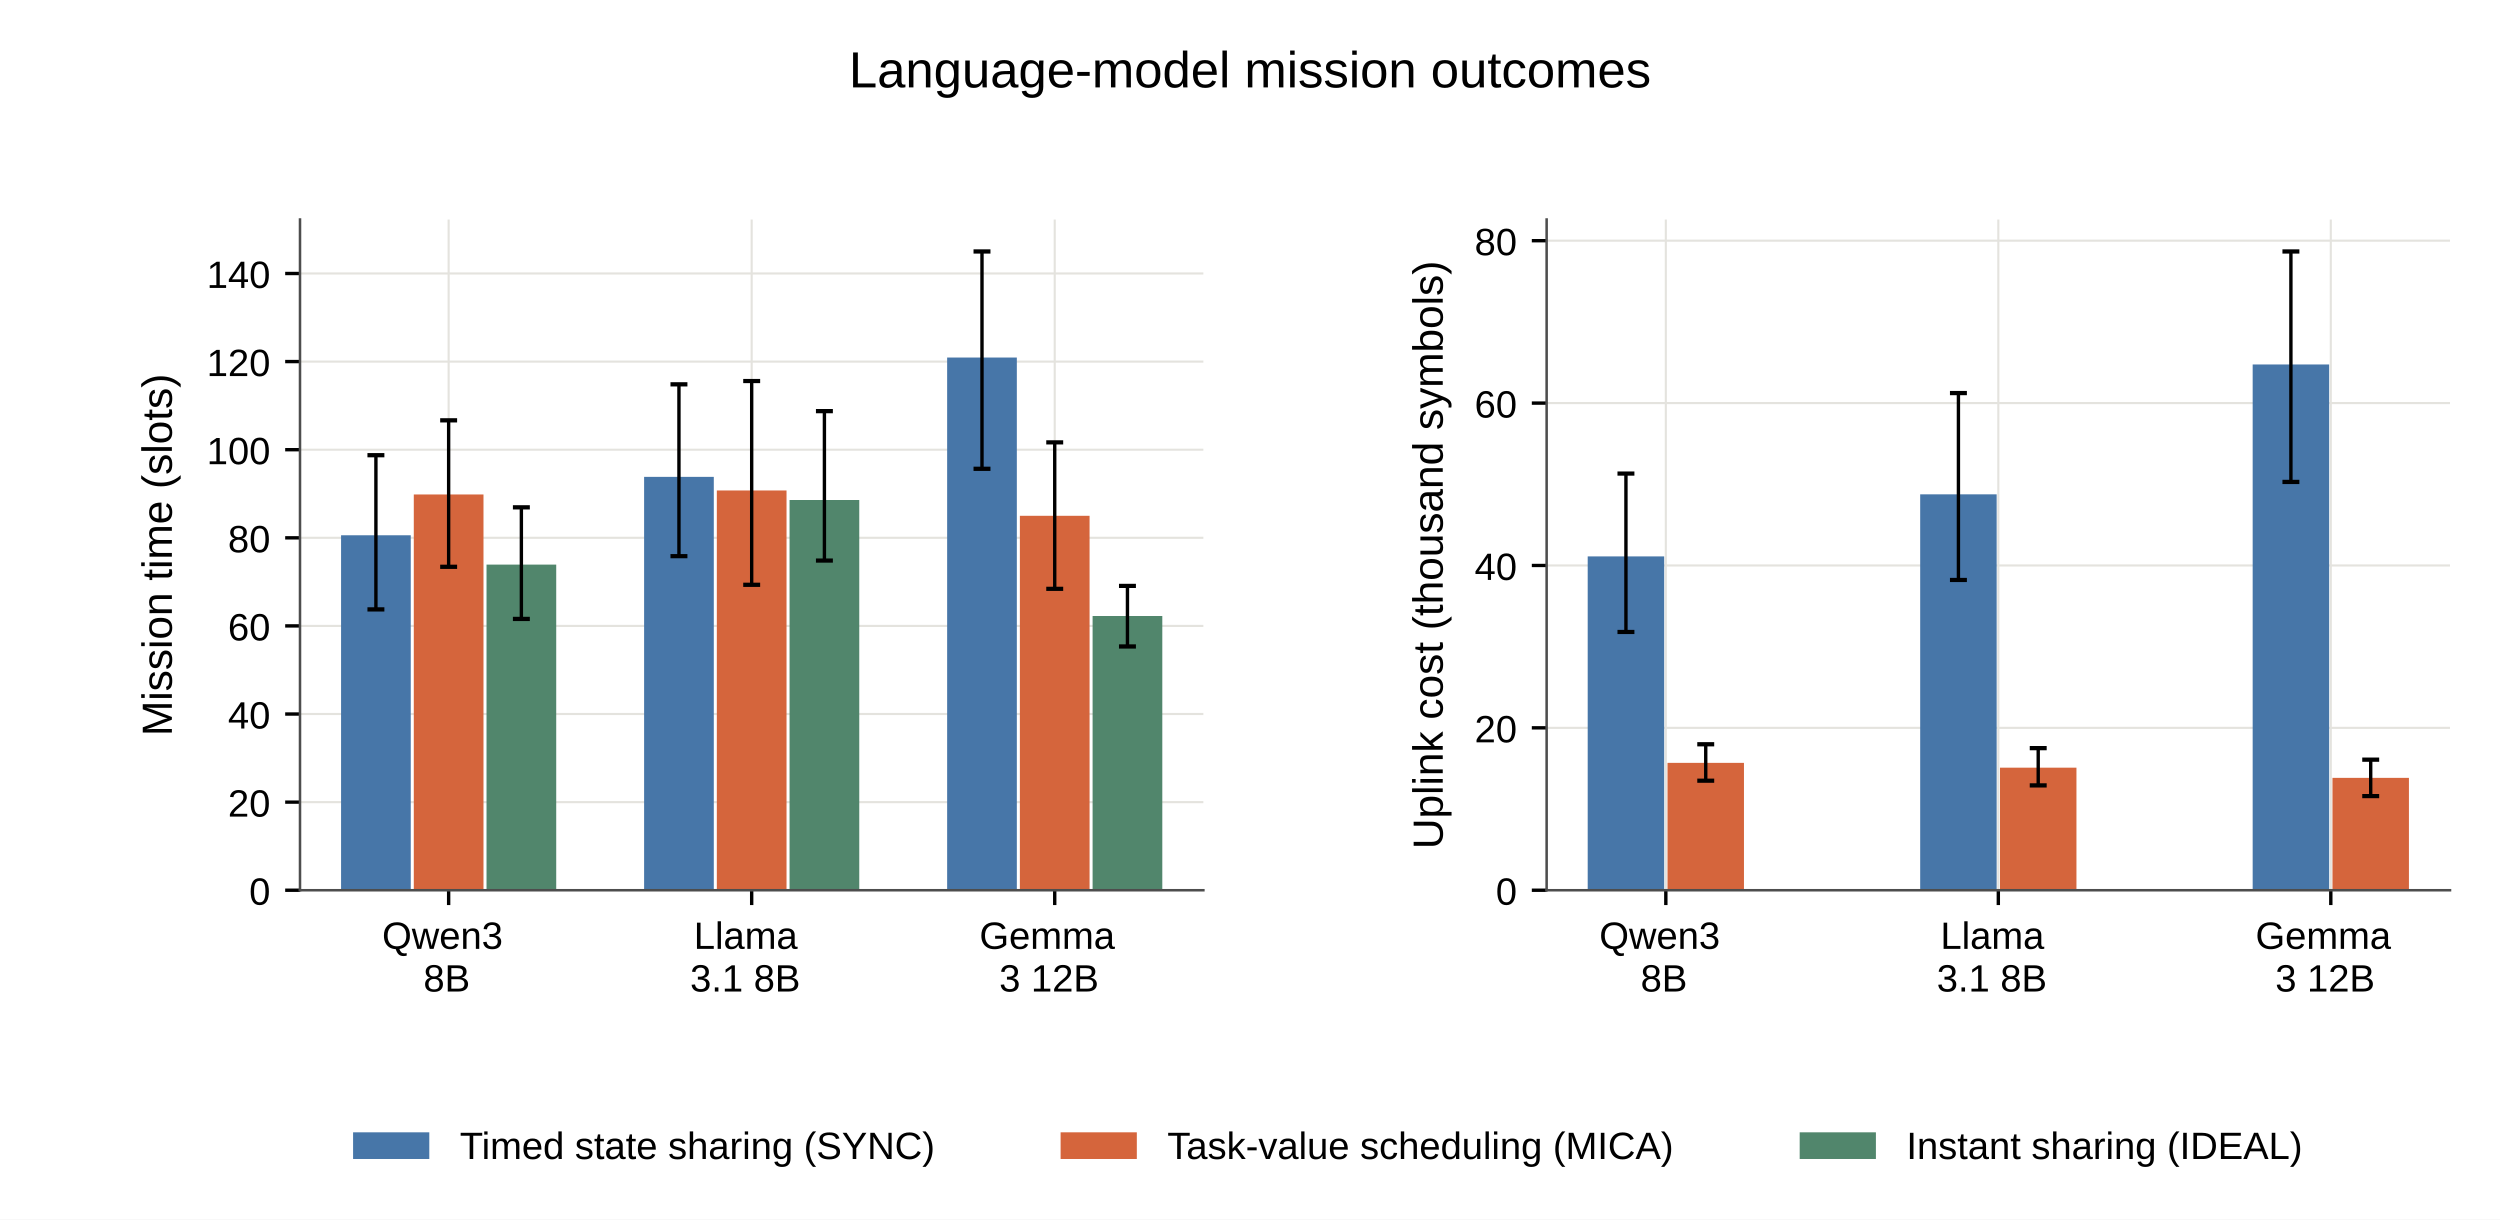
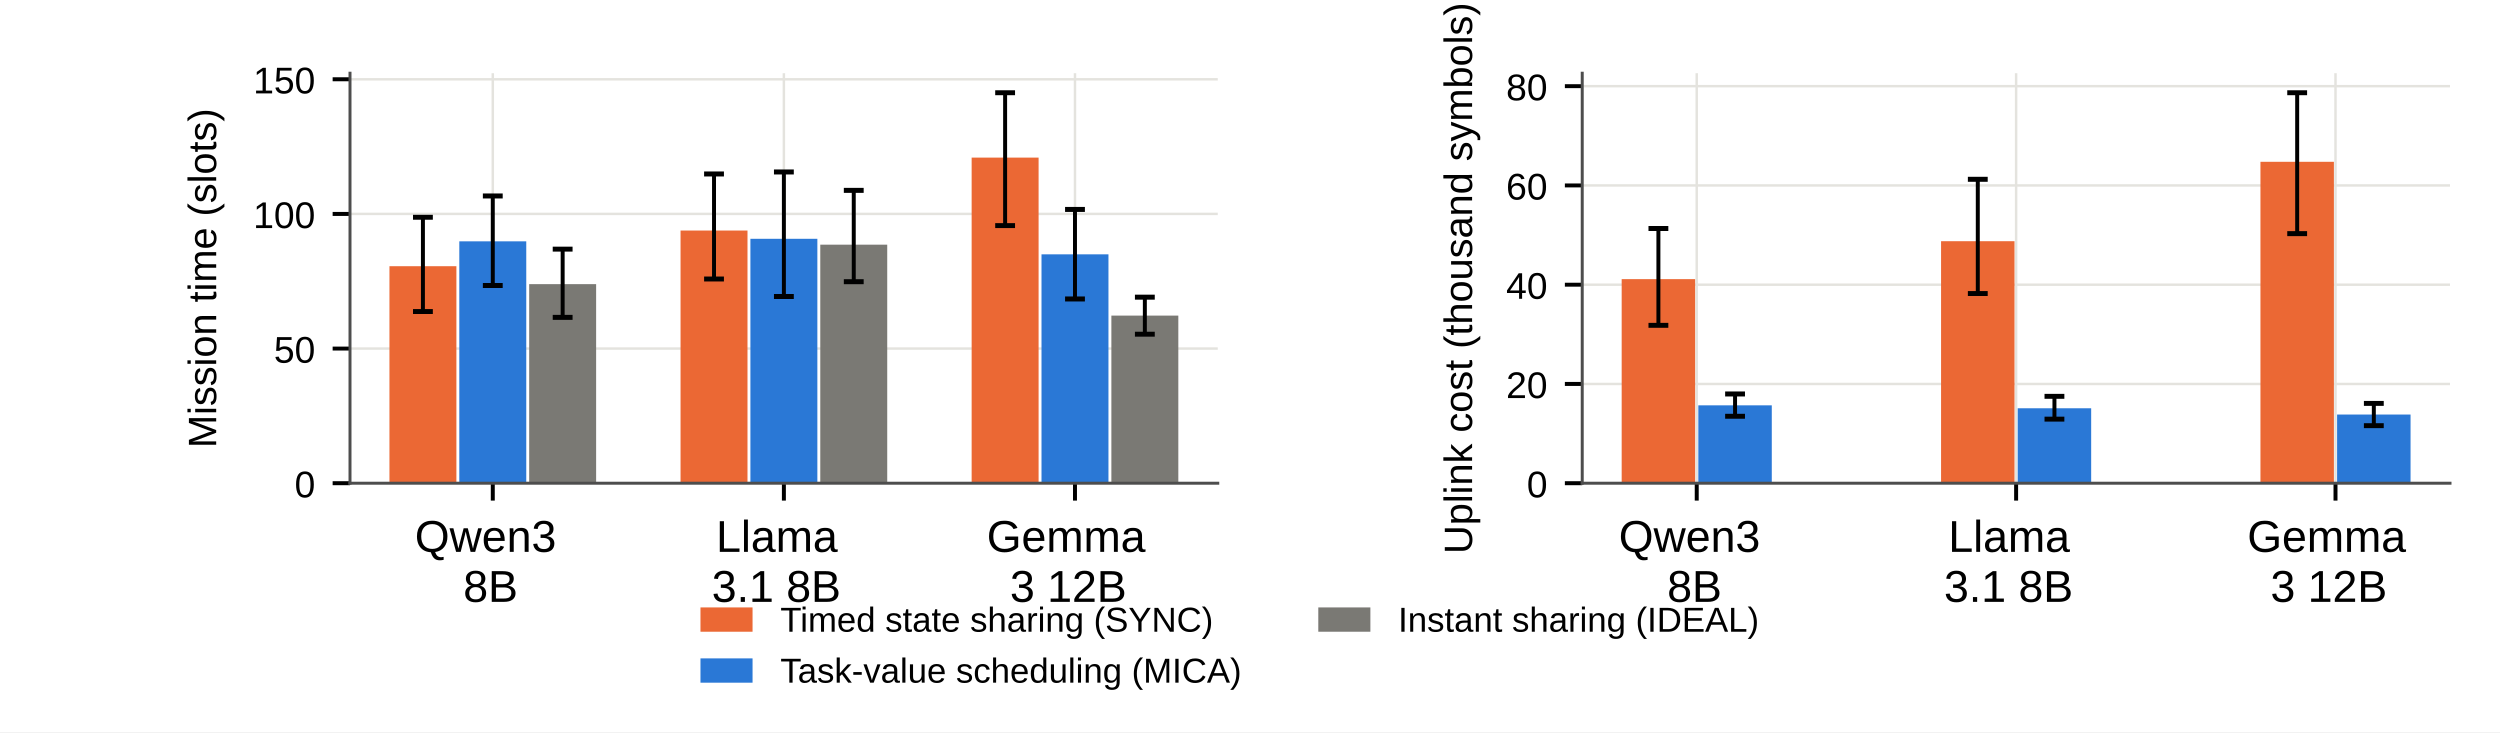
- <svg xmlns="http://www.w3.org/2000/svg" xmlns:xlink="http://www.w3.org/1999/xlink" width="590.4pt" height="288pt" viewBox="0 0 590.4 288" version="1.1">
+ <svg xmlns="http://www.w3.org/2000/svg" xmlns:xlink="http://www.w3.org/1999/xlink" width="504pt" height="147.6pt" viewBox="0 0 504 147.6" version="1.1">
  <defs>
    <style type="text/css">*{stroke-linejoin: round; stroke-linecap: butt}</style>
  </defs>
  <g id="figure_1">
    <g id="patch_1">
-       <path d="M 0 288  L 590.4 288  L 590.4 0  L 0 0  z " style="fill: #ffffff" />
+       <path d="M 0 147.6  L 504 147.6  L 504 0  L 0 0  z " style="fill: #ffffff" />
    </g>
    <g id="axes_1">
      <g id="patch_2">
-         <path d="M 70.848 210.24  L 284.186 210.24  L 284.186 51.84  L 70.848 51.84  z " style="fill: #ffffff" />
+         <path d="M 70.56 97.416  L 245.502 97.416  L 245.502 14.76  L 70.56 14.76  z " style="fill: #ffffff" />
      </g>
      <g id="matplotlib.axis_1">
        <g id="xtick_1">
          <g id="line2d_1">
-             <path d="M 105.951 210.24  L 105.951 51.84  " clip-path="url(#p8cda349af7)" style="fill: none; stroke: #e4e3de; stroke-width: 0.5; stroke-linecap: square" />
+             <path d="M 99.345 97.416  L 99.345 14.76  " clip-path="url(#pd0aaa2aae9)" style="fill: none; stroke: #e4e3de; stroke-width: 0.5; stroke-linecap: square" />
          </g>
          <g id="line2d_2">
            <defs>
-               <path id="m25380fe062" d="M 0 0  L 0 3.5  " style="stroke: #000000; stroke-width: 0.8" />
+               <path id="m9d1607367b" d="M 0 0  L 0 3.5  " style="stroke: #000000; stroke-width: 0.8" />
            </defs>
            <g>
-               <use xlink:href="#m25380fe062" x="105.951" y="210.24" style="stroke: #000000; stroke-width: 0.8" />
+               <use xlink:href="#m9d1607367b" x="99.345" y="97.416" style="stroke: #000000; stroke-width: 0.8" />
            </g>
          </g>
          <g id="text_1">
-             <text style="font-size: 9px; font-family: 'Arial', 'DejaVu Sans', 'Liberation Sans', sans-serif" transform="translate(90.24465 224.0786)">Qwen3</text>
-             <text style="font-size: 9px; font-family: 'Arial', 'DejaVu Sans', 'Liberation Sans', sans-serif" transform="translate(100.0005 234.1566)">8B</text>
+             <text style="font-size: 9px; font-family: 'Arial', 'DejaVu Sans', 'Liberation Sans', sans-serif" transform="translate(83.63894 111.2546)">Qwen3</text>
+             <text style="font-size: 9px; font-family: 'Arial', 'DejaVu Sans', 'Liberation Sans', sans-serif" transform="translate(93.3948 121.3326)">8B</text>
          </g>
        </g>
        <g id="xtick_2">
          <g id="line2d_3">
-             <path d="M 177.517 210.24  L 177.517 51.84  " clip-path="url(#p8cda349af7)" style="fill: none; stroke: #e4e3de; stroke-width: 0.5; stroke-linecap: square" />
+             <path d="M 158.031 97.416  L 158.031 14.76  " clip-path="url(#pd0aaa2aae9)" style="fill: none; stroke: #e4e3de; stroke-width: 0.5; stroke-linecap: square" />
          </g>
          <g id="line2d_4">
            <g>
-               <use xlink:href="#m25380fe062" x="177.517" y="210.24" style="stroke: #000000; stroke-width: 0.8" />
+               <use xlink:href="#m9d1607367b" x="158.031" y="97.416" style="stroke: #000000; stroke-width: 0.8" />
            </g>
          </g>
          <g id="text_2">
-             <text style="font-size: 9px; font-family: 'Arial', 'DejaVu Sans', 'Liberation Sans', sans-serif" transform="translate(163.8608 224.0786)">Llama</text>
-             <text style="font-size: 9px; font-family: 'Arial', 'DejaVu Sans', 'Liberation Sans', sans-serif" transform="translate(162.9798 234.1566)">3.1 8B</text>
+             <text style="font-size: 9px; font-family: 'Arial', 'DejaVu Sans', 'Liberation Sans', sans-serif" transform="translate(144.375 111.2546)">Llama</text>
+             <text style="font-size: 9px; font-family: 'Arial', 'DejaVu Sans', 'Liberation Sans', sans-serif" transform="translate(143.494 121.3326)">3.1 8B</text>
          </g>
        </g>
        <g id="xtick_3">
          <g id="line2d_5">
-             <path d="M 249.083 210.24  L 249.083 51.84  " clip-path="url(#p8cda349af7)" style="fill: none; stroke: #e4e3de; stroke-width: 0.5; stroke-linecap: square" />
+             <path d="M 216.717 97.416  L 216.717 14.76  " clip-path="url(#pd0aaa2aae9)" style="fill: none; stroke: #e4e3de; stroke-width: 0.5; stroke-linecap: square" />
          </g>
          <g id="line2d_6">
            <g>
-               <use xlink:href="#m25380fe062" x="249.083" y="210.24" style="stroke: #000000; stroke-width: 0.8" />
+               <use xlink:href="#m9d1607367b" x="216.717" y="97.416" style="stroke: #000000; stroke-width: 0.8" />
            </g>
          </g>
          <g id="text_3">
-             <text style="font-size: 9px; font-family: 'Arial', 'DejaVu Sans', 'Liberation Sans', sans-serif" transform="translate(231.3028 224.0786)">Gemma</text>
-             <text style="font-size: 9px; font-family: 'Arial', 'DejaVu Sans', 'Liberation Sans', sans-serif" transform="translate(235.9758 234.1566)">3 12B</text>
+             <text style="font-size: 9px; font-family: 'Arial', 'DejaVu Sans', 'Liberation Sans', sans-serif" transform="translate(198.9369 111.2546)">Gemma</text>
+             <text style="font-size: 9px; font-family: 'Arial', 'DejaVu Sans', 'Liberation Sans', sans-serif" transform="translate(203.6098 121.3326)">3 12B</text>
          </g>
        </g>
      </g>
      <g id="matplotlib.axis_2">
        <g id="ytick_1">
          <g id="line2d_7">
-             <path d="M 70.848 210.24  L 284.186 210.24  " clip-path="url(#p8cda349af7)" style="fill: none; stroke: #e4e3de; stroke-width: 0.5; stroke-linecap: square" />
+             <path d="M 70.56 97.416  L 245.502 97.416  " clip-path="url(#pd0aaa2aae9)" style="fill: none; stroke: #e4e3de; stroke-width: 0.5; stroke-linecap: square" />
          </g>
          <g id="line2d_8">
            <defs>
-               <path id="md29fe93f84" d="M 0 0  L -3.5 0  " style="stroke: #000000; stroke-width: 0.8" />
+               <path id="m184ad4ed8e" d="M 0 0  L -3.5 0  " style="stroke: #000000; stroke-width: 0.8" />
            </defs>
            <g>
-               <use xlink:href="#md29fe93f84" x="70.848" y="210.24" style="stroke: #000000; stroke-width: 0.8" />
+               <use xlink:href="#m184ad4ed8e" x="70.56" y="97.416" style="stroke: #000000; stroke-width: 0.8" />
            </g>
          </g>
          <g id="text_4">
-             <text style="font-size: 9px; font-family: 'Arial', 'DejaVu Sans', 'Liberation Sans', sans-serif; text-anchor: end" x="63.848" y="213.659" transform="rotate(-0 63.848 213.6593)">0</text>
+             <text style="font-size: 7.5px; font-family: 'Arial', 'DejaVu Sans', 'Liberation Sans', sans-serif; text-anchor: end" x="63.56" y="100.265" transform="rotate(-0 63.56 100.2654)">0</text>
          </g>
        </g>
        <g id="ytick_2">
          <g id="line2d_9">
-             <path d="M 70.848 189.432  L 284.186 189.432  " clip-path="url(#p8cda349af7)" style="fill: none; stroke: #e4e3de; stroke-width: 0.5; stroke-linecap: square" />
+             <path d="M 70.56 70.271  L 245.502 70.271  " clip-path="url(#pd0aaa2aae9)" style="fill: none; stroke: #e4e3de; stroke-width: 0.5; stroke-linecap: square" />
          </g>
          <g id="line2d_10">
            <g>
-               <use xlink:href="#md29fe93f84" x="70.848" y="189.432" style="stroke: #000000; stroke-width: 0.8" />
+               <use xlink:href="#m184ad4ed8e" x="70.56" y="70.271" style="stroke: #000000; stroke-width: 0.8" />
            </g>
          </g>
          <g id="text_5">
-             <text style="font-size: 9px; font-family: 'Arial', 'DejaVu Sans', 'Liberation Sans', sans-serif; text-anchor: end" x="63.848" y="192.851" transform="rotate(-0 63.848 192.8514)">20</text>
+             <text style="font-size: 7.5px; font-family: 'Arial', 'DejaVu Sans', 'Liberation Sans', sans-serif; text-anchor: end" x="63.56" y="73.121" transform="rotate(-0 63.56 73.12059)">50</text>
          </g>
        </g>
        <g id="ytick_3">
          <g id="line2d_11">
-             <path d="M 70.848 168.624  L 284.186 168.624  " clip-path="url(#p8cda349af7)" style="fill: none; stroke: #e4e3de; stroke-width: 0.5; stroke-linecap: square" />
+             <path d="M 70.56 43.126  L 245.502 43.126  " clip-path="url(#pd0aaa2aae9)" style="fill: none; stroke: #e4e3de; stroke-width: 0.5; stroke-linecap: square" />
          </g>
          <g id="line2d_12">
            <g>
-               <use xlink:href="#md29fe93f84" x="70.848" y="168.624" style="stroke: #000000; stroke-width: 0.8" />
+               <use xlink:href="#m184ad4ed8e" x="70.56" y="43.126" style="stroke: #000000; stroke-width: 0.8" />
            </g>
          </g>
          <g id="text_6">
-             <text style="font-size: 9px; font-family: 'Arial', 'DejaVu Sans', 'Liberation Sans', sans-serif; text-anchor: end" x="63.848" y="172.044" transform="rotate(-0 63.848 172.0435)">40</text>
+             <text style="font-size: 7.5px; font-family: 'Arial', 'DejaVu Sans', 'Liberation Sans', sans-serif; text-anchor: end" x="63.56" y="45.976" transform="rotate(-0 63.56 45.97576)">100</text>
          </g>
        </g>
        <g id="ytick_4">
          <g id="line2d_13">
-             <path d="M 70.848 147.816  L 284.186 147.816  " clip-path="url(#p8cda349af7)" style="fill: none; stroke: #e4e3de; stroke-width: 0.5; stroke-linecap: square" />
+             <path d="M 70.56 15.982  L 245.502 15.982  " clip-path="url(#pd0aaa2aae9)" style="fill: none; stroke: #e4e3de; stroke-width: 0.5; stroke-linecap: square" />
          </g>
          <g id="line2d_14">
            <g>
-               <use xlink:href="#md29fe93f84" x="70.848" y="147.816" style="stroke: #000000; stroke-width: 0.8" />
+               <use xlink:href="#m184ad4ed8e" x="70.56" y="15.982" style="stroke: #000000; stroke-width: 0.8" />
            </g>
          </g>
          <g id="text_7">
-             <text style="font-size: 9px; font-family: 'Arial', 'DejaVu Sans', 'Liberation Sans', sans-serif; text-anchor: end" x="63.848" y="151.236" transform="rotate(-0 63.848 151.2357)">60</text>
-           </g>
-         </g>
-         <g id="ytick_5">
-           <g id="line2d_15">
-             <path d="M 70.848 127.008  L 284.186 127.008  " clip-path="url(#p8cda349af7)" style="fill: none; stroke: #e4e3de; stroke-width: 0.5; stroke-linecap: square" />
-           </g>
-           <g id="line2d_16">
-             <g>
-               <use xlink:href="#md29fe93f84" x="70.848" y="127.008" style="stroke: #000000; stroke-width: 0.8" />
-             </g>
-           </g>
-           <g id="text_8">
-             <text style="font-size: 9px; font-family: 'Arial', 'DejaVu Sans', 'Liberation Sans', sans-serif; text-anchor: end" x="63.848" y="130.428" transform="rotate(-0 63.848 130.4278)">80</text>
-           </g>
-         </g>
-         <g id="ytick_6">
-           <g id="line2d_17">
-             <path d="M 70.848 106.201  L 284.186 106.201  " clip-path="url(#p8cda349af7)" style="fill: none; stroke: #e4e3de; stroke-width: 0.5; stroke-linecap: square" />
-           </g>
-           <g id="line2d_18">
-             <g>
-               <use xlink:href="#md29fe93f84" x="70.848" y="106.201" style="stroke: #000000; stroke-width: 0.8" />
-             </g>
-           </g>
-           <g id="text_9">
-             <text style="font-size: 9px; font-family: 'Arial', 'DejaVu Sans', 'Liberation Sans', sans-serif; text-anchor: end" x="63.848" y="109.62" transform="rotate(-0 63.848 109.6199)">100</text>
-           </g>
-         </g>
-         <g id="ytick_7">
-           <g id="line2d_19">
-             <path d="M 70.848 85.393  L 284.186 85.393  " clip-path="url(#p8cda349af7)" style="fill: none; stroke: #e4e3de; stroke-width: 0.5; stroke-linecap: square" />
-           </g>
-           <g id="line2d_20">
-             <g>
-               <use xlink:href="#md29fe93f84" x="70.848" y="85.393" style="stroke: #000000; stroke-width: 0.8" />
-             </g>
-           </g>
-           <g id="text_10">
-             <text style="font-size: 9px; font-family: 'Arial', 'DejaVu Sans', 'Liberation Sans', sans-serif; text-anchor: end" x="63.848" y="88.812" transform="rotate(-0 63.848 88.81201)">120</text>
-           </g>
-         </g>
-         <g id="ytick_8">
-           <g id="line2d_21">
-             <path d="M 70.848 64.585  L 284.186 64.585  " clip-path="url(#p8cda349af7)" style="fill: none; stroke: #e4e3de; stroke-width: 0.5; stroke-linecap: square" />
-           </g>
-           <g id="line2d_22">
-             <g>
-               <use xlink:href="#md29fe93f84" x="70.848" y="64.585" style="stroke: #000000; stroke-width: 0.8" />
-             </g>
-           </g>
-           <g id="text_11">
-             <text style="font-size: 9px; font-family: 'Arial', 'DejaVu Sans', 'Liberation Sans', sans-serif; text-anchor: end" x="63.848" y="68.004" transform="rotate(-0 63.848 68.00412)">140</text>
-           </g>
-         </g>
-         <g id="text_12">
-           <text style="font-size: 10px; font-family: 'Arial', 'DejaVu Sans', 'Liberation Sans', sans-serif; text-anchor: middle" x="40.59" y="131.04" transform="rotate(-90 40.58956 131.04)">Mission time (slots)</text>
+             <text style="font-size: 7.5px; font-family: 'Arial', 'DejaVu Sans', 'Liberation Sans', sans-serif; text-anchor: end" x="63.56" y="18.831" transform="rotate(-0 63.56 18.83093)">150</text>
+           </g>
+         </g>
+         <g id="text_8">
+           <text style="font-size: 8px; font-family: 'Arial', 'DejaVu Sans', 'Liberation Sans', sans-serif; text-anchor: middle" x="43.581" y="56.088" transform="rotate(-90 43.58062 56.088)">Mission time (slots)</text>
        </g>
      </g>
      <g id="patch_3">
-         <path d="M 80.545 210.24  L 97.005 210.24  L 97.005 126.402  L 80.545 126.402  z " clip-path="url(#p8cda349af7)" style="fill: #4776a8" />
+         <path d="M 78.512 97.416  L 92.01 97.416  L 92.01 53.668  L 78.512 53.668  z " clip-path="url(#pd0aaa2aae9)" style="fill: #eb6834" />
      </g>
      <g id="patch_4">
-         <path d="M 152.111 210.24  L 168.571 210.24  L 168.571 112.616  L 152.111 112.616  z " clip-path="url(#p8cda349af7)" style="fill: #4776a8" />
+         <path d="M 137.198 97.416  L 150.695 97.416  L 150.695 46.474  L 137.198 46.474  z " clip-path="url(#pd0aaa2aae9)" style="fill: #eb6834" />
      </g>
      <g id="patch_5">
-         <path d="M 223.677 210.24  L 240.137 210.24  L 240.137 84.439  L 223.677 84.439  z " clip-path="url(#p8cda349af7)" style="fill: #4776a8" />
+         <path d="M 195.883 97.416  L 209.381 97.416  L 209.381 31.771  L 195.883 31.771  z " clip-path="url(#pd0aaa2aae9)" style="fill: #eb6834" />
      </g>
      <g id="patch_6">
-         <path d="M 97.721 210.24  L 114.181 210.24  L 114.181 116.778  L 97.721 116.778  z " clip-path="url(#p8cda349af7)" style="fill: #d5653c" />
+         <path d="M 92.596 97.416  L 106.094 97.416  L 106.094 48.646  L 92.596 48.646  z " clip-path="url(#pd0aaa2aae9)" style="fill: #2a78d6" />
      </g>
      <g id="patch_7">
-         <path d="M 169.287 210.24  L 185.747 210.24  L 185.747 115.824  L 169.287 115.824  z " clip-path="url(#p8cda349af7)" style="fill: #d5653c" />
+         <path d="M 151.282 97.416  L 164.78 97.416  L 164.78 48.148  L 151.282 48.148  z " clip-path="url(#pd0aaa2aae9)" style="fill: #2a78d6" />
      </g>
      <g id="patch_8">
-         <path d="M 240.853 210.24  L 257.313 210.24  L 257.313 121.807  L 240.853 121.807  z " clip-path="url(#p8cda349af7)" style="fill: #d5653c" />
+         <path d="M 209.968 97.416  L 223.466 97.416  L 223.466 51.27  L 209.968 51.27  z " clip-path="url(#pd0aaa2aae9)" style="fill: #2a78d6" />
      </g>
      <g id="patch_9">
-         <path d="M 114.897 210.24  L 131.357 210.24  L 131.357 133.338  L 114.897 133.338  z " clip-path="url(#p8cda349af7)" style="fill: #51866c" />
+         <path d="M 106.681 97.416  L 120.179 97.416  L 120.179 57.287  L 106.681 57.287  z " clip-path="url(#pd0aaa2aae9)" style="fill: #7a7974" />
      </g>
      <g id="patch_10">
-         <path d="M 186.463 210.24  L 202.923 210.24  L 202.923 118.078  L 186.463 118.078  z " clip-path="url(#p8cda349af7)" style="fill: #51866c" />
+         <path d="M 165.367 97.416  L 178.865 97.416  L 178.865 49.324  L 165.367 49.324  z " clip-path="url(#pd0aaa2aae9)" style="fill: #7a7974" />
      </g>
      <g id="patch_11">
-         <path d="M 258.028 210.24  L 274.489 210.24  L 274.489 145.475  L 258.028 145.475  z " clip-path="url(#p8cda349af7)" style="fill: #51866c" />
+         <path d="M 224.053 97.416  L 237.55 97.416  L 237.55 63.621  L 224.053 63.621  z " clip-path="url(#pd0aaa2aae9)" style="fill: #7a7974" />
      </g>
      <g id="LineCollection_1">
-         <path d="M 88.775 143.915  L 88.775 107.501  " clip-path="url(#p8cda349af7)" style="fill: none; stroke: #000000; stroke-width: 0.8" />
-         <path d="M 160.341 131.343  L 160.341 90.768  " clip-path="url(#p8cda349af7)" style="fill: none; stroke: #000000; stroke-width: 0.8" />
-         <path d="M 231.907 110.709  L 231.907 59.383  " clip-path="url(#p8cda349af7)" style="fill: none; stroke: #000000; stroke-width: 0.8" />
-       </g>
-       <g id="line2d_23">
+         <path d="M 85.261 62.806  L 85.261 43.805  " clip-path="url(#pd0aaa2aae9)" style="fill: none; stroke: #000000; stroke-width: 0.8" />
+         <path d="M 143.946 56.246  L 143.946 35.073  " clip-path="url(#pd0aaa2aae9)" style="fill: none; stroke: #000000; stroke-width: 0.8" />
+         <path d="M 202.632 45.479  L 202.632 18.696  " clip-path="url(#pd0aaa2aae9)" style="fill: none; stroke: #000000; stroke-width: 0.8" />
+       </g>
+       <g id="line2d_15">
        <defs>
-           <path id="m937de3a13a" d="M 2 0  L -2 -0  " style="stroke: #000000" />
+           <path id="m587e5d8fcd" d="M 2 0  L -2 -0  " style="stroke: #000000" />
        </defs>
-         <g clip-path="url(#p8cda349af7)">
-           <use xlink:href="#m937de3a13a" x="88.775" y="143.915" style="fill: #1f77b4; stroke: #000000" />
-           <use xlink:href="#m937de3a13a" x="160.341" y="131.343" style="fill: #1f77b4; stroke: #000000" />
-           <use xlink:href="#m937de3a13a" x="231.907" y="110.709" style="fill: #1f77b4; stroke: #000000" />
-         </g>
-       </g>
-       <g id="line2d_24">
-         <g clip-path="url(#p8cda349af7)">
-           <use xlink:href="#m937de3a13a" x="88.775" y="107.501" style="fill: #1f77b4; stroke: #000000" />
-           <use xlink:href="#m937de3a13a" x="160.341" y="90.768" style="fill: #1f77b4; stroke: #000000" />
-           <use xlink:href="#m937de3a13a" x="231.907" y="59.383" style="fill: #1f77b4; stroke: #000000" />
+         <g clip-path="url(#pd0aaa2aae9)">
+           <use xlink:href="#m587e5d8fcd" x="85.261" y="62.806" style="fill: #1f77b4; stroke: #000000" />
+           <use xlink:href="#m587e5d8fcd" x="143.946" y="56.246" style="fill: #1f77b4; stroke: #000000" />
+           <use xlink:href="#m587e5d8fcd" x="202.632" y="45.479" style="fill: #1f77b4; stroke: #000000" />
+         </g>
+       </g>
+       <g id="line2d_16">
+         <g clip-path="url(#pd0aaa2aae9)">
+           <use xlink:href="#m587e5d8fcd" x="85.261" y="43.805" style="fill: #1f77b4; stroke: #000000" />
+           <use xlink:href="#m587e5d8fcd" x="143.946" y="35.073" style="fill: #1f77b4; stroke: #000000" />
+           <use xlink:href="#m587e5d8fcd" x="202.632" y="18.696" style="fill: #1f77b4; stroke: #000000" />
        </g>
      </g>
      <g id="LineCollection_2">
-         <path d="M 105.951 133.858  L 105.951 99.265  " clip-path="url(#p8cda349af7)" style="fill: none; stroke: #000000; stroke-width: 0.8" />
-         <path d="M 177.517 138.106  L 177.517 89.988  " clip-path="url(#p8cda349af7)" style="fill: none; stroke: #000000; stroke-width: 0.8" />
-         <path d="M 249.083 139.06  L 249.083 104.467  " clip-path="url(#p8cda349af7)" style="fill: none; stroke: #000000; stroke-width: 0.8" />
-       </g>
-       <g id="line2d_25">
-         <g clip-path="url(#p8cda349af7)">
-           <use xlink:href="#m937de3a13a" x="105.951" y="133.858" style="fill: #1f77b4; stroke: #000000" />
-           <use xlink:href="#m937de3a13a" x="177.517" y="138.106" style="fill: #1f77b4; stroke: #000000" />
-           <use xlink:href="#m937de3a13a" x="249.083" y="139.06" style="fill: #1f77b4; stroke: #000000" />
-         </g>
-       </g>
-       <g id="line2d_26">
-         <g clip-path="url(#p8cda349af7)">
-           <use xlink:href="#m937de3a13a" x="105.951" y="99.265" style="fill: #1f77b4; stroke: #000000" />
-           <use xlink:href="#m937de3a13a" x="177.517" y="89.988" style="fill: #1f77b4; stroke: #000000" />
-           <use xlink:href="#m937de3a13a" x="249.083" y="104.467" style="fill: #1f77b4; stroke: #000000" />
+         <path d="M 99.345 57.558  L 99.345 39.507  " clip-path="url(#pd0aaa2aae9)" style="fill: none; stroke: #000000; stroke-width: 0.8" />
+         <path d="M 158.031 59.775  L 158.031 34.666  " clip-path="url(#pd0aaa2aae9)" style="fill: none; stroke: #000000; stroke-width: 0.8" />
+         <path d="M 216.717 60.273  L 216.717 42.222  " clip-path="url(#pd0aaa2aae9)" style="fill: none; stroke: #000000; stroke-width: 0.8" />
+       </g>
+       <g id="line2d_17">
+         <g clip-path="url(#pd0aaa2aae9)">
+           <use xlink:href="#m587e5d8fcd" x="99.345" y="57.558" style="fill: #1f77b4; stroke: #000000" />
+           <use xlink:href="#m587e5d8fcd" x="158.031" y="59.775" style="fill: #1f77b4; stroke: #000000" />
+           <use xlink:href="#m587e5d8fcd" x="216.717" y="60.273" style="fill: #1f77b4; stroke: #000000" />
+         </g>
+       </g>
+       <g id="line2d_18">
+         <g clip-path="url(#pd0aaa2aae9)">
+           <use xlink:href="#m587e5d8fcd" x="99.345" y="39.507" style="fill: #1f77b4; stroke: #000000" />
+           <use xlink:href="#m587e5d8fcd" x="158.031" y="34.666" style="fill: #1f77b4; stroke: #000000" />
+           <use xlink:href="#m587e5d8fcd" x="216.717" y="42.222" style="fill: #1f77b4; stroke: #000000" />
        </g>
      </g>
      <g id="LineCollection_3">
-         <path d="M 123.127 146.169  L 123.127 119.812  " clip-path="url(#p8cda349af7)" style="fill: none; stroke: #000000; stroke-width: 0.8" />
-         <path d="M 194.693 132.384  L 194.693 97.097  " clip-path="url(#p8cda349af7)" style="fill: none; stroke: #000000; stroke-width: 0.8" />
-         <path d="M 266.259 152.672  L 266.259 138.364  " clip-path="url(#p8cda349af7)" style="fill: none; stroke: #000000; stroke-width: 0.8" />
-       </g>
-       <g id="line2d_27">
-         <g clip-path="url(#p8cda349af7)">
-           <use xlink:href="#m937de3a13a" x="123.127" y="146.169" style="fill: #1f77b4; stroke: #000000" />
-           <use xlink:href="#m937de3a13a" x="194.693" y="132.384" style="fill: #1f77b4; stroke: #000000" />
-           <use xlink:href="#m937de3a13a" x="266.259" y="152.672" style="fill: #1f77b4; stroke: #000000" />
-         </g>
-       </g>
-       <g id="line2d_28">
-         <g clip-path="url(#p8cda349af7)">
-           <use xlink:href="#m937de3a13a" x="123.127" y="119.812" style="fill: #1f77b4; stroke: #000000" />
-           <use xlink:href="#m937de3a13a" x="194.693" y="97.097" style="fill: #1f77b4; stroke: #000000" />
-           <use xlink:href="#m937de3a13a" x="266.259" y="138.364" style="fill: #1f77b4; stroke: #000000" />
+         <path d="M 113.43 63.983  L 113.43 50.229  " clip-path="url(#pd0aaa2aae9)" style="fill: none; stroke: #000000; stroke-width: 0.8" />
+         <path d="M 172.116 56.789  L 172.116 38.376  " clip-path="url(#pd0aaa2aae9)" style="fill: none; stroke: #000000; stroke-width: 0.8" />
+         <path d="M 230.801 67.376  L 230.801 59.91  " clip-path="url(#pd0aaa2aae9)" style="fill: none; stroke: #000000; stroke-width: 0.8" />
+       </g>
+       <g id="line2d_19">
+         <g clip-path="url(#pd0aaa2aae9)">
+           <use xlink:href="#m587e5d8fcd" x="113.43" y="63.983" style="fill: #1f77b4; stroke: #000000" />
+           <use xlink:href="#m587e5d8fcd" x="172.116" y="56.789" style="fill: #1f77b4; stroke: #000000" />
+           <use xlink:href="#m587e5d8fcd" x="230.801" y="67.376" style="fill: #1f77b4; stroke: #000000" />
+         </g>
+       </g>
+       <g id="line2d_20">
+         <g clip-path="url(#pd0aaa2aae9)">
+           <use xlink:href="#m587e5d8fcd" x="113.43" y="50.229" style="fill: #1f77b4; stroke: #000000" />
+           <use xlink:href="#m587e5d8fcd" x="172.116" y="38.376" style="fill: #1f77b4; stroke: #000000" />
+           <use xlink:href="#m587e5d8fcd" x="230.801" y="59.91" style="fill: #1f77b4; stroke: #000000" />
        </g>
      </g>
      <g id="patch_12">
-         <path d="M 70.848 210.24  L 70.848 51.84  " style="fill: none; stroke: #4d4d4d; stroke-width: 0.6; stroke-linejoin: miter; stroke-linecap: square" />
+         <path d="M 70.56 97.416  L 70.56 14.76  " style="fill: none; stroke: #4d4d4d; stroke-width: 0.6; stroke-linejoin: miter; stroke-linecap: square" />
      </g>
      <g id="patch_13">
-         <path d="M 70.848 210.24  L 284.186 210.24  " style="fill: none; stroke: #4d4d4d; stroke-width: 0.6; stroke-linejoin: miter; stroke-linecap: square" />
+         <path d="M 70.56 97.416  L 245.502 97.416  " style="fill: none; stroke: #4d4d4d; stroke-width: 0.6; stroke-linejoin: miter; stroke-linecap: square" />
      </g>
    </g>
    <g id="axes_2">
      <g id="patch_14">
-         <path d="M 365.254 210.24  L 578.592 210.24  L 578.592 51.84  L 365.254 51.84  z " style="fill: #ffffff" />
+         <path d="M 318.978 97.416  L 493.92 97.416  L 493.92 14.76  L 318.978 14.76  z " style="fill: #ffffff" />
      </g>
      <g id="matplotlib.axis_3">
        <g id="xtick_4">
+           <g id="line2d_21">
+             <path d="M 342.061 97.416  L 342.061 14.76  " clip-path="url(#pd0003cda33)" style="fill: none; stroke: #e4e3de; stroke-width: 0.5; stroke-linecap: square" />
+           </g>
+           <g id="line2d_22">
+             <g>
+               <use xlink:href="#m9d1607367b" x="342.061" y="97.416" style="stroke: #000000; stroke-width: 0.8" />
+             </g>
+           </g>
+           <g id="text_9">
+             <text style="font-size: 9px; font-family: 'Arial', 'DejaVu Sans', 'Liberation Sans', sans-serif" transform="translate(326.3545 111.2546)">Qwen3</text>
+             <text style="font-size: 9px; font-family: 'Arial', 'DejaVu Sans', 'Liberation Sans', sans-serif" transform="translate(336.1104 121.3326)">8B</text>
+           </g>
+         </g>
+         <g id="xtick_5">
+           <g id="line2d_23">
+             <path d="M 406.449 97.416  L 406.449 14.76  " clip-path="url(#pd0003cda33)" style="fill: none; stroke: #e4e3de; stroke-width: 0.5; stroke-linecap: square" />
+           </g>
+           <g id="line2d_24">
+             <g>
+               <use xlink:href="#m9d1607367b" x="406.449" y="97.416" style="stroke: #000000; stroke-width: 0.8" />
+             </g>
+           </g>
+           <g id="text_10">
+             <text style="font-size: 9px; font-family: 'Arial', 'DejaVu Sans', 'Liberation Sans', sans-serif" transform="translate(392.7928 111.2546)">Llama</text>
+             <text style="font-size: 9px; font-family: 'Arial', 'DejaVu Sans', 'Liberation Sans', sans-serif" transform="translate(391.9118 121.3326)">3.1 8B</text>
+           </g>
+         </g>
+         <g id="xtick_6">
+           <g id="line2d_25">
+             <path d="M 470.837 97.416  L 470.837 14.76  " clip-path="url(#pd0003cda33)" style="fill: none; stroke: #e4e3de; stroke-width: 0.5; stroke-linecap: square" />
+           </g>
+           <g id="line2d_26">
+             <g>
+               <use xlink:href="#m9d1607367b" x="470.837" y="97.416" style="stroke: #000000; stroke-width: 0.8" />
+             </g>
+           </g>
+           <g id="text_11">
+             <text style="font-size: 9px; font-family: 'Arial', 'DejaVu Sans', 'Liberation Sans', sans-serif" transform="translate(453.057 111.2546)">Gemma</text>
+             <text style="font-size: 9px; font-family: 'Arial', 'DejaVu Sans', 'Liberation Sans', sans-serif" transform="translate(457.73 121.3326)">3 12B</text>
+           </g>
+         </g>
+       </g>
+       <g id="matplotlib.axis_4">
+         <g id="ytick_5">
+           <g id="line2d_27">
+             <path d="M 318.978 97.416  L 493.92 97.416  " clip-path="url(#pd0003cda33)" style="fill: none; stroke: #e4e3de; stroke-width: 0.5; stroke-linecap: square" />
+           </g>
+           <g id="line2d_28">
+             <g>
+               <use xlink:href="#m184ad4ed8e" x="318.978" y="97.416" style="stroke: #000000; stroke-width: 0.8" />
+             </g>
+           </g>
+           <g id="text_12">
+             <text style="font-size: 7.5px; font-family: 'Arial', 'DejaVu Sans', 'Liberation Sans', sans-serif; text-anchor: end" x="311.978" y="100.265" transform="rotate(-0 311.9779 100.2654)">0</text>
+           </g>
+         </g>
+         <g id="ytick_6">
          <g id="line2d_29">
-             <path d="M 393.403 210.24  L 393.403 51.84  " clip-path="url(#pc0098ba579)" style="fill: none; stroke: #e4e3de; stroke-width: 0.5; stroke-linecap: square" />
+             <path d="M 318.978 77.404  L 493.92 77.404  " clip-path="url(#pd0003cda33)" style="fill: none; stroke: #e4e3de; stroke-width: 0.5; stroke-linecap: square" />
          </g>
          <g id="line2d_30">
            <g>
-               <use xlink:href="#m25380fe062" x="393.403" y="210.24" style="stroke: #000000; stroke-width: 0.8" />
+               <use xlink:href="#m184ad4ed8e" x="318.978" y="77.404" style="stroke: #000000; stroke-width: 0.8" />
            </g>
          </g>
          <g id="text_13">
-             <text style="font-size: 9px; font-family: 'Arial', 'DejaVu Sans', 'Liberation Sans', sans-serif" transform="translate(377.6971 224.0786)">Qwen3</text>
-             <text style="font-size: 9px; font-family: 'Arial', 'DejaVu Sans', 'Liberation Sans', sans-serif" transform="translate(387.4529 234.1566)">8B</text>
-           </g>
-         </g>
-         <g id="xtick_5">
+             <text style="font-size: 7.5px; font-family: 'Arial', 'DejaVu Sans', 'Liberation Sans', sans-serif; text-anchor: end" x="311.978" y="80.254" transform="rotate(-0 311.9779 80.25374)">20</text>
+           </g>
+         </g>
+         <g id="ytick_7">
          <g id="line2d_31">
-             <path d="M 471.923 210.24  L 471.923 51.84  " clip-path="url(#pc0098ba579)" style="fill: none; stroke: #e4e3de; stroke-width: 0.5; stroke-linecap: square" />
+             <path d="M 318.978 57.393  L 493.92 57.393  " clip-path="url(#pd0003cda33)" style="fill: none; stroke: #e4e3de; stroke-width: 0.5; stroke-linecap: square" />
          </g>
          <g id="line2d_32">
            <g>
-               <use xlink:href="#m25380fe062" x="471.923" y="210.24" style="stroke: #000000; stroke-width: 0.8" />
+               <use xlink:href="#m184ad4ed8e" x="318.978" y="57.393" style="stroke: #000000; stroke-width: 0.8" />
            </g>
          </g>
          <g id="text_14">
-             <text style="font-size: 9px; font-family: 'Arial', 'DejaVu Sans', 'Liberation Sans', sans-serif" transform="translate(458.267 224.0786)">Llama</text>
-             <text style="font-size: 9px; font-family: 'Arial', 'DejaVu Sans', 'Liberation Sans', sans-serif" transform="translate(457.386 234.1566)">3.1 8B</text>
-           </g>
-         </g>
-         <g id="xtick_6">
+             <text style="font-size: 7.5px; font-family: 'Arial', 'DejaVu Sans', 'Liberation Sans', sans-serif; text-anchor: end" x="311.978" y="60.242" transform="rotate(-0 311.9779 60.24206)">40</text>
+           </g>
+         </g>
+         <g id="ytick_8">
          <g id="line2d_33">
-             <path d="M 550.443 210.24  L 550.443 51.84  " clip-path="url(#pc0098ba579)" style="fill: none; stroke: #e4e3de; stroke-width: 0.5; stroke-linecap: square" />
+             <path d="M 318.978 37.381  L 493.92 37.381  " clip-path="url(#pd0003cda33)" style="fill: none; stroke: #e4e3de; stroke-width: 0.5; stroke-linecap: square" />
          </g>
          <g id="line2d_34">
            <g>
-               <use xlink:href="#m25380fe062" x="550.443" y="210.24" style="stroke: #000000; stroke-width: 0.8" />
+               <use xlink:href="#m184ad4ed8e" x="318.978" y="37.381" style="stroke: #000000; stroke-width: 0.8" />
            </g>
          </g>
          <g id="text_15">
-             <text style="font-size: 9px; font-family: 'Arial', 'DejaVu Sans', 'Liberation Sans', sans-serif" transform="translate(532.6628 224.0786)">Gemma</text>
-             <text style="font-size: 9px; font-family: 'Arial', 'DejaVu Sans', 'Liberation Sans', sans-serif" transform="translate(537.3358 234.1566)">3 12B</text>
-           </g>
-         </g>
-       </g>
-       <g id="matplotlib.axis_4">
+             <text style="font-size: 7.5px; font-family: 'Arial', 'DejaVu Sans', 'Liberation Sans', sans-serif; text-anchor: end" x="311.978" y="40.23" transform="rotate(-0 311.9779 40.23038)">60</text>
+           </g>
+         </g>
        <g id="ytick_9">
          <g id="line2d_35">
-             <path d="M 365.254 210.24  L 578.592 210.24  " clip-path="url(#pc0098ba579)" style="fill: none; stroke: #e4e3de; stroke-width: 0.5; stroke-linecap: square" />
+             <path d="M 318.978 17.369  L 493.92 17.369  " clip-path="url(#pd0003cda33)" style="fill: none; stroke: #e4e3de; stroke-width: 0.5; stroke-linecap: square" />
          </g>
          <g id="line2d_36">
            <g>
-               <use xlink:href="#md29fe93f84" x="365.254" y="210.24" style="stroke: #000000; stroke-width: 0.8" />
+               <use xlink:href="#m184ad4ed8e" x="318.978" y="17.369" style="stroke: #000000; stroke-width: 0.8" />
            </g>
          </g>
          <g id="text_16">
-             <text style="font-size: 9px; font-family: 'Arial', 'DejaVu Sans', 'Liberation Sans', sans-serif; text-anchor: end" x="358.254" y="213.659" transform="rotate(-0 358.2542 213.6593)">0</text>
-           </g>
-         </g>
-         <g id="ytick_10">
-           <g id="line2d_37">
-             <path d="M 365.254 171.89  L 578.592 171.89  " clip-path="url(#pc0098ba579)" style="fill: none; stroke: #e4e3de; stroke-width: 0.5; stroke-linecap: square" />
-           </g>
-           <g id="line2d_38">
-             <g>
-               <use xlink:href="#md29fe93f84" x="365.254" y="171.89" style="stroke: #000000; stroke-width: 0.8" />
-             </g>
-           </g>
-           <g id="text_17">
-             <text style="font-size: 9px; font-family: 'Arial', 'DejaVu Sans', 'Liberation Sans', sans-serif; text-anchor: end" x="358.254" y="175.309" transform="rotate(-0 358.2542 175.3094)">20</text>
-           </g>
-         </g>
-         <g id="ytick_11">
-           <g id="line2d_39">
-             <path d="M 365.254 133.54  L 578.592 133.54  " clip-path="url(#pc0098ba579)" style="fill: none; stroke: #e4e3de; stroke-width: 0.5; stroke-linecap: square" />
-           </g>
-           <g id="line2d_40">
-             <g>
-               <use xlink:href="#md29fe93f84" x="365.254" y="133.54" style="stroke: #000000; stroke-width: 0.8" />
-             </g>
-           </g>
-           <g id="text_18">
-             <text style="font-size: 9px; font-family: 'Arial', 'DejaVu Sans', 'Liberation Sans', sans-serif; text-anchor: end" x="358.254" y="136.959" transform="rotate(-0 358.2542 136.9595)">40</text>
-           </g>
-         </g>
-         <g id="ytick_12">
-           <g id="line2d_41">
-             <path d="M 365.254 95.19  L 578.592 95.19  " clip-path="url(#pc0098ba579)" style="fill: none; stroke: #e4e3de; stroke-width: 0.5; stroke-linecap: square" />
-           </g>
-           <g id="line2d_42">
-             <g>
-               <use xlink:href="#md29fe93f84" x="365.254" y="95.19" style="stroke: #000000; stroke-width: 0.8" />
-             </g>
-           </g>
-           <g id="text_19">
-             <text style="font-size: 9px; font-family: 'Arial', 'DejaVu Sans', 'Liberation Sans', sans-serif; text-anchor: end" x="358.254" y="98.61" transform="rotate(-0 358.2542 98.60958)">60</text>
-           </g>
-         </g>
-         <g id="ytick_13">
-           <g id="line2d_43">
-             <path d="M 365.254 56.84  L 578.592 56.84  " clip-path="url(#pc0098ba579)" style="fill: none; stroke: #e4e3de; stroke-width: 0.5; stroke-linecap: square" />
-           </g>
-           <g id="line2d_44">
-             <g>
-               <use xlink:href="#md29fe93f84" x="365.254" y="56.84" style="stroke: #000000; stroke-width: 0.8" />
-             </g>
-           </g>
-           <g id="text_20">
-             <text style="font-size: 9px; font-family: 'Arial', 'DejaVu Sans', 'Liberation Sans', sans-serif; text-anchor: end" x="358.254" y="60.26" transform="rotate(-0 358.2542 60.25968)">80</text>
-           </g>
-         </g>
-         <g id="text_21">
-           <text style="font-size: 10px; font-family: 'Arial', 'DejaVu Sans', 'Liberation Sans', sans-serif; text-anchor: middle" x="340.722" y="131.04" transform="rotate(-90 340.722 131.04)">Uplink cost (thousand symbols)</text>
+             <text style="font-size: 7.5px; font-family: 'Arial', 'DejaVu Sans', 'Liberation Sans', sans-serif; text-anchor: end" x="311.978" y="20.219" transform="rotate(-0 311.9779 20.2187)">80</text>
+           </g>
+         </g>
+         <g id="text_17">
+           <text style="font-size: 8px; font-family: 'Arial', 'DejaVu Sans', 'Liberation Sans', sans-serif; text-anchor: middle" x="296.77" y="56.088" transform="rotate(-90 296.7704 56.088)">Uplink cost (thousand symbols)</text>
        </g>
      </g>
      <g id="patch_15">
-         <path d="M 374.951 210.24  L 393.011 210.24  L 393.011 131.402  L 374.951 131.402  z " clip-path="url(#pc0098ba579)" style="fill: #4776a8" />
+         <path d="M 326.93 97.416  L 341.739 97.416  L 341.739 56.277  L 326.93 56.277  z " clip-path="url(#pd0003cda33)" style="fill: #eb6834" />
      </g>
      <g id="patch_16">
-         <path d="M 453.471 210.24  L 471.53 210.24  L 471.53 116.739  L 453.471 116.739  z " clip-path="url(#pc0098ba579)" style="fill: #4776a8" />
+         <path d="M 391.318 97.416  L 406.127 97.416  L 406.127 48.626  L 391.318 48.626  z " clip-path="url(#pd0003cda33)" style="fill: #eb6834" />
      </g>
      <g id="patch_17">
-         <path d="M 531.991 210.24  L 550.05 210.24  L 550.05 86.065  L 531.991 86.065  z " clip-path="url(#pc0098ba579)" style="fill: #4776a8" />
+         <path d="M 455.706 97.416  L 470.515 97.416  L 470.515 32.619  L 455.706 32.619  z " clip-path="url(#pd0003cda33)" style="fill: #eb6834" />
      </g>
      <g id="patch_18">
-         <path d="M 393.796 210.24  L 411.856 210.24  L 411.856 180.16  L 393.796 180.16  z " clip-path="url(#pc0098ba579)" style="fill: #d5653c" />
+         <path d="M 342.383 97.416  L 357.192 97.416  L 357.192 81.72  L 342.383 81.72  z " clip-path="url(#pd0003cda33)" style="fill: #2a78d6" />
      </g>
      <g id="patch_19">
-         <path d="M 472.316 210.24  L 490.375 210.24  L 490.375 181.297  L 472.316 181.297  z " clip-path="url(#pc0098ba579)" style="fill: #d5653c" />
+         <path d="M 406.771 97.416  L 421.58 97.416  L 421.58 82.313  L 406.771 82.313  z " clip-path="url(#pd0003cda33)" style="fill: #2a78d6" />
      </g>
      <g id="patch_20">
-         <path d="M 550.835 210.24  L 568.895 210.24  L 568.895 183.706  L 550.835 183.706  z " clip-path="url(#pc0098ba579)" style="fill: #d5653c" />
+         <path d="M 471.159 97.416  L 485.968 97.416  L 485.968 83.57  L 471.159 83.57  z " clip-path="url(#pd0003cda33)" style="fill: #2a78d6" />
      </g>
      <g id="LineCollection_4">
-         <path d="M 383.981 149.248  L 383.981 111.834  " clip-path="url(#pc0098ba579)" style="fill: none; stroke: #000000; stroke-width: 0.8" />
-         <path d="M 462.501 136.962  L 462.501 92.824  " clip-path="url(#pc0098ba579)" style="fill: none; stroke: #000000; stroke-width: 0.8" />
-         <path d="M 541.02 113.816  L 541.02 59.383  " clip-path="url(#pc0098ba579)" style="fill: none; stroke: #000000; stroke-width: 0.8" />
-       </g>
-       <g id="line2d_45">
-         <g clip-path="url(#pc0098ba579)">
-           <use xlink:href="#m937de3a13a" x="383.981" y="149.248" style="fill: #1f77b4; stroke: #000000" />
-           <use xlink:href="#m937de3a13a" x="462.501" y="136.962" style="fill: #1f77b4; stroke: #000000" />
-           <use xlink:href="#m937de3a13a" x="541.02" y="113.816" style="fill: #1f77b4; stroke: #000000" />
-         </g>
-       </g>
-       <g id="line2d_46">
-         <g clip-path="url(#pc0098ba579)">
-           <use xlink:href="#m937de3a13a" x="383.981" y="111.834" style="fill: #1f77b4; stroke: #000000" />
-           <use xlink:href="#m937de3a13a" x="462.501" y="92.824" style="fill: #1f77b4; stroke: #000000" />
-           <use xlink:href="#m937de3a13a" x="541.02" y="59.383" style="fill: #1f77b4; stroke: #000000" />
+         <path d="M 334.334 65.589  L 334.334 46.066  " clip-path="url(#pd0003cda33)" style="fill: none; stroke: #000000; stroke-width: 0.8" />
+         <path d="M 398.722 59.178  L 398.722 36.146  " clip-path="url(#pd0003cda33)" style="fill: none; stroke: #000000; stroke-width: 0.8" />
+         <path d="M 463.11 47.1  L 463.11 18.696  " clip-path="url(#pd0003cda33)" style="fill: none; stroke: #000000; stroke-width: 0.8" />
+       </g>
+       <g id="line2d_37">
+         <g clip-path="url(#pd0003cda33)">
+           <use xlink:href="#m587e5d8fcd" x="334.334" y="65.589" style="fill: #1f77b4; stroke: #000000" />
+           <use xlink:href="#m587e5d8fcd" x="398.722" y="59.178" style="fill: #1f77b4; stroke: #000000" />
+           <use xlink:href="#m587e5d8fcd" x="463.11" y="47.1" style="fill: #1f77b4; stroke: #000000" />
+         </g>
+       </g>
+       <g id="line2d_38">
+         <g clip-path="url(#pd0003cda33)">
+           <use xlink:href="#m587e5d8fcd" x="334.334" y="46.066" style="fill: #1f77b4; stroke: #000000" />
+           <use xlink:href="#m587e5d8fcd" x="398.722" y="36.146" style="fill: #1f77b4; stroke: #000000" />
+           <use xlink:href="#m587e5d8fcd" x="463.11" y="18.696" style="fill: #1f77b4; stroke: #000000" />
        </g>
      </g>
      <g id="LineCollection_5">
-         <path d="M 402.826 184.371  L 402.826 175.764  " clip-path="url(#pc0098ba579)" style="fill: none; stroke: #000000; stroke-width: 0.8" />
-         <path d="M 481.345 185.48  L 481.345 176.677  " clip-path="url(#pc0098ba579)" style="fill: none; stroke: #000000; stroke-width: 0.8" />
-         <path d="M 559.865 188.004  L 559.865 179.404  " clip-path="url(#pc0098ba579)" style="fill: none; stroke: #000000; stroke-width: 0.8" />
-       </g>
-       <g id="line2d_47">
-         <g clip-path="url(#pc0098ba579)">
-           <use xlink:href="#m937de3a13a" x="402.826" y="184.371" style="fill: #1f77b4; stroke: #000000" />
-           <use xlink:href="#m937de3a13a" x="481.345" y="185.48" style="fill: #1f77b4; stroke: #000000" />
-           <use xlink:href="#m937de3a13a" x="559.865" y="188.004" style="fill: #1f77b4; stroke: #000000" />
-         </g>
-       </g>
-       <g id="line2d_48">
-         <g clip-path="url(#pc0098ba579)">
-           <use xlink:href="#m937de3a13a" x="402.826" y="175.764" style="fill: #1f77b4; stroke: #000000" />
-           <use xlink:href="#m937de3a13a" x="481.345" y="176.677" style="fill: #1f77b4; stroke: #000000" />
-           <use xlink:href="#m937de3a13a" x="559.865" y="179.404" style="fill: #1f77b4; stroke: #000000" />
+         <path d="M 349.788 83.917  L 349.788 79.426  " clip-path="url(#pd0003cda33)" style="fill: none; stroke: #000000; stroke-width: 0.8" />
+         <path d="M 414.175 84.496  L 414.175 79.902  " clip-path="url(#pd0003cda33)" style="fill: none; stroke: #000000; stroke-width: 0.8" />
+         <path d="M 478.563 85.813  L 478.563 81.325  " clip-path="url(#pd0003cda33)" style="fill: none; stroke: #000000; stroke-width: 0.8" />
+       </g>
+       <g id="line2d_39">
+         <g clip-path="url(#pd0003cda33)">
+           <use xlink:href="#m587e5d8fcd" x="349.788" y="83.917" style="fill: #1f77b4; stroke: #000000" />
+           <use xlink:href="#m587e5d8fcd" x="414.175" y="84.496" style="fill: #1f77b4; stroke: #000000" />
+           <use xlink:href="#m587e5d8fcd" x="478.563" y="85.813" style="fill: #1f77b4; stroke: #000000" />
+         </g>
+       </g>
+       <g id="line2d_40">
+         <g clip-path="url(#pd0003cda33)">
+           <use xlink:href="#m587e5d8fcd" x="349.788" y="79.426" style="fill: #1f77b4; stroke: #000000" />
+           <use xlink:href="#m587e5d8fcd" x="414.175" y="79.902" style="fill: #1f77b4; stroke: #000000" />
+           <use xlink:href="#m587e5d8fcd" x="478.563" y="81.325" style="fill: #1f77b4; stroke: #000000" />
        </g>
      </g>
      <g id="patch_21">
-         <path d="M 365.254 210.24  L 365.254 51.84  " style="fill: none; stroke: #4d4d4d; stroke-width: 0.6; stroke-linejoin: miter; stroke-linecap: square" />
+         <path d="M 318.978 97.416  L 318.978 14.76  " style="fill: none; stroke: #4d4d4d; stroke-width: 0.6; stroke-linejoin: miter; stroke-linecap: square" />
      </g>
      <g id="patch_22">
-         <path d="M 365.254 210.24  L 578.592 210.24  " style="fill: none; stroke: #4d4d4d; stroke-width: 0.6; stroke-linejoin: miter; stroke-linecap: square" />
-       </g>
-     </g>
-     <g id="text_22">
-       <text style="font-size: 12px; font-family: 'Arial', 'DejaVu Sans', 'Liberation Sans', sans-serif; text-anchor: middle" x="295.2" y="20.638" transform="rotate(-0 295.2 20.63812)">Language-model mission outcomes</text>
+         <path d="M 318.978 97.416  L 493.92 97.416  " style="fill: none; stroke: #4d4d4d; stroke-width: 0.6; stroke-linejoin: miter; stroke-linecap: square" />
+       </g>
    </g>
    <g id="legend_1">
      <g id="patch_23">
-         <path d="M 83.384 273.708  L 101.384 273.708  L 101.384 267.408  L 83.384 267.408  z " style="fill: #4776a8" />
-       </g>
-       <g id="text_23">
-         <text style="font-size: 9px; font-family: 'Arial', 'DejaVu Sans', 'Liberation Sans', sans-serif; text-anchor: start" x="108.584" y="273.708" transform="rotate(-0 108.5837 273.7083)">Timed state sharing (SYNC)</text>
+         <path d="M 141.215 127.356  L 151.715 127.356  L 151.715 122.456  L 141.215 122.456  z " style="fill: #eb6834" />
+       </g>
+       <g id="text_18">
+         <text style="font-size: 7px; font-family: 'Arial', 'DejaVu Sans', 'Liberation Sans', sans-serif; text-anchor: start" x="157.315" y="127.356" transform="rotate(-0 157.3152 127.3555)">Timed state sharing (SYNC)</text>
      </g>
      <g id="patch_24">
-         <path d="M 250.473 273.708  L 268.473 273.708  L 268.473 267.408  L 250.473 267.408  z " style="fill: #d5653c" />
-       </g>
-       <g id="text_24">
-         <text style="font-size: 9px; font-family: 'Arial', 'DejaVu Sans', 'Liberation Sans', sans-serif; text-anchor: start" x="275.673" y="273.708" transform="rotate(-0 275.673 273.7083)">Task-value scheduling (MICA)</text>
+         <path d="M 141.215 137.63  L 151.715 137.63  L 151.715 132.73  L 141.215 132.73  z " style="fill: #2a78d6" />
+       </g>
+       <g id="text_19">
+         <text style="font-size: 7px; font-family: 'Arial', 'DejaVu Sans', 'Liberation Sans', sans-serif; text-anchor: start" x="157.315" y="137.63" transform="rotate(-0 157.3152 137.6302)">Task-value scheduling (MICA)</text>
      </g>
      <g id="patch_25">
-         <path d="M 425.014 273.708  L 443.014 273.708  L 443.014 267.408  L 425.014 267.408  z " style="fill: #51866c" />
-       </g>
-       <g id="text_25">
-         <text style="font-size: 9px; font-family: 'Arial', 'DejaVu Sans', 'Liberation Sans', sans-serif; text-anchor: start" x="450.214" y="273.708" transform="rotate(-0 450.2139 273.7083)">Instant sharing (IDEAL)</text>
+         <path d="M 265.769 127.356  L 276.269 127.356  L 276.269 122.456  L 265.769 122.456  z " style="fill: #7a7974" />
+       </g>
+       <g id="text_20">
+         <text style="font-size: 7px; font-family: 'Arial', 'DejaVu Sans', 'Liberation Sans', sans-serif; text-anchor: start" x="281.869" y="127.356" transform="rotate(-0 281.8692 127.3555)">Instant sharing (IDEAL)</text>
      </g>
    </g>
  </g>
  <defs>
-     <clipPath id="p8cda349af7">
-       <rect x="70.848" y="51.84" width="213.338" height="158.4" />
+     <clipPath id="pd0aaa2aae9">
+       <rect x="70.56" y="14.76" width="174.942" height="82.656" />
    </clipPath>
-     <clipPath id="pc0098ba579">
-       <rect x="365.254" y="51.84" width="213.338" height="158.4" />
+     <clipPath id="pd0003cda33">
+       <rect x="318.978" y="14.76" width="174.942" height="82.656" />
    </clipPath>
  </defs>
</svg>
